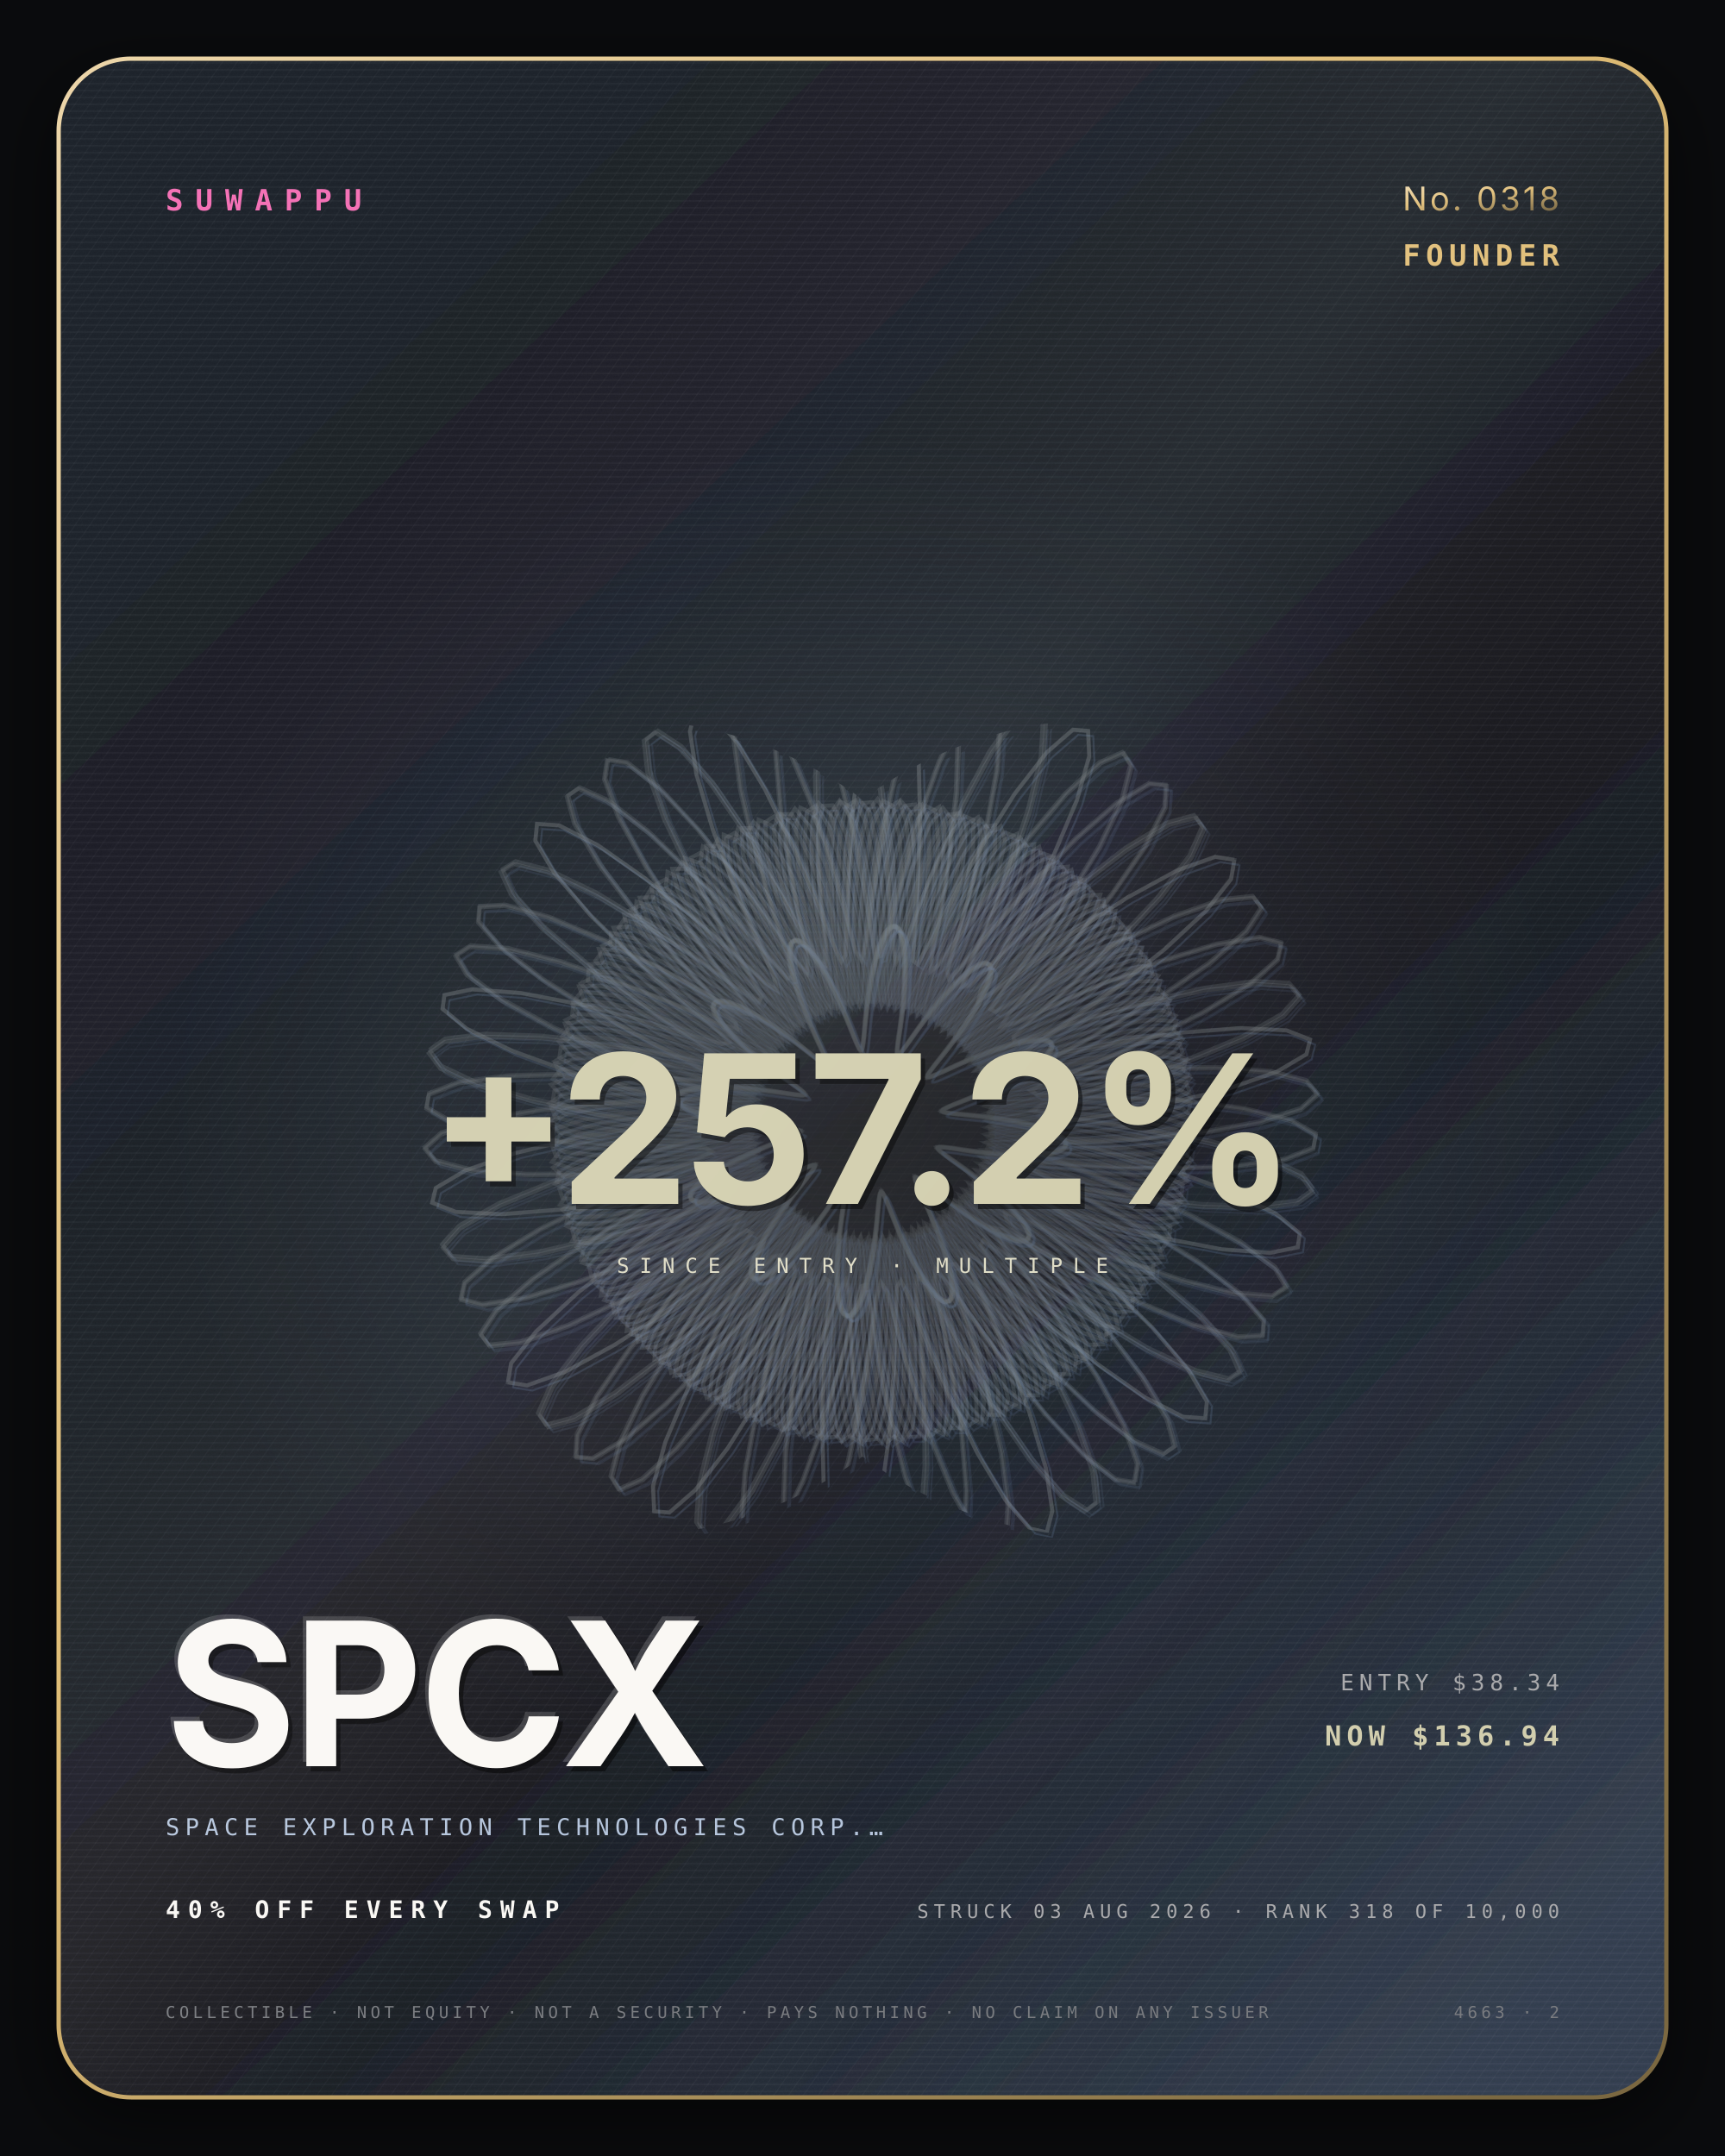
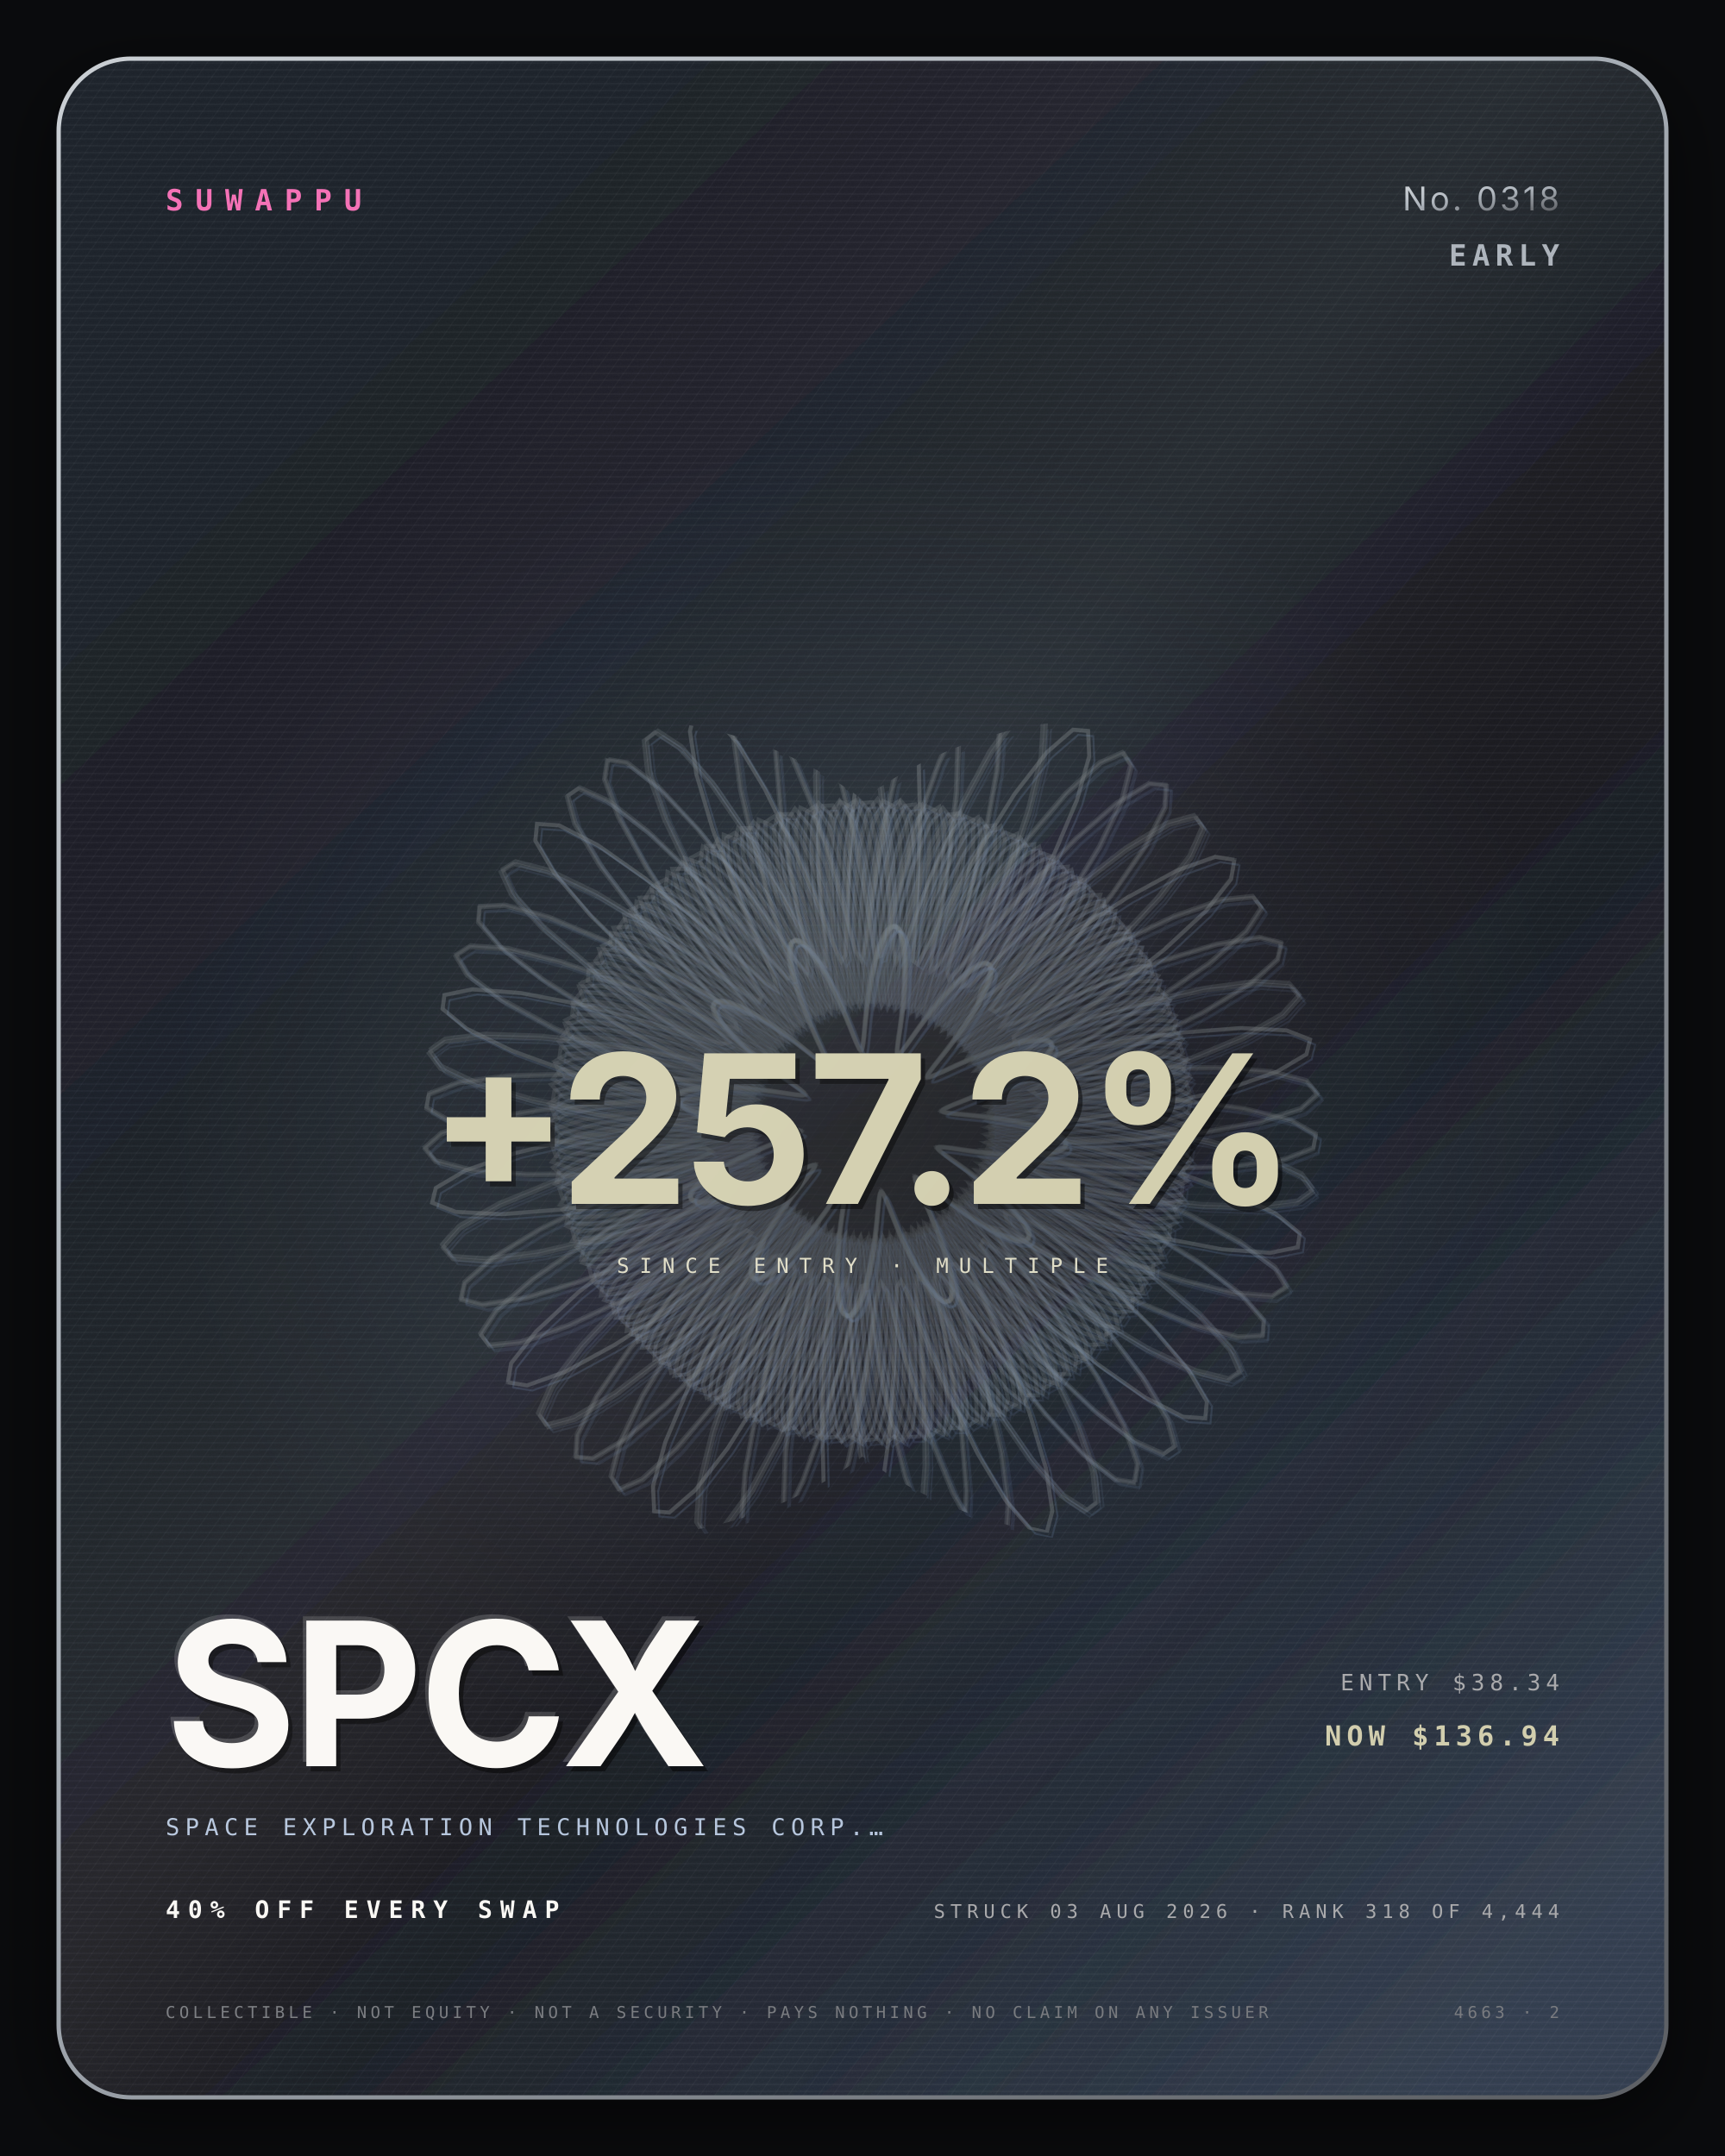
<svg xmlns="http://www.w3.org/2000/svg" width="1000" height="1250" viewBox="0 0 1000 1250" role="img" aria-label="SPCX position card">
  <defs>
    <clipPath id="cut">
      <circle cx="359" cy="654" r="237" />
      <circle cx="641" cy="654" r="237" />
    </clipPath>
    <clipPath id="card">
      <rect x="34" y="34" width="932" height="1182" rx="42" />
    </clipPath>
    <linearGradient id="mgrad" x1="0" y1="0" x2="0.9" y2="1">
-       <stop offset="0" stop-color="#ecd6aa" />
-       <stop offset="0.45" stop-color="#e0bd76" />
-       <stop offset="1" stop-color="#7b6841" />
+       <stop offset="0" stop-color="#cacfd4" />
+       <stop offset="0.45" stop-color="#aab1b9" />
+       <stop offset="1" stop-color="#5e6166" />
    </linearGradient>
    <linearGradient id="sheen" x1="0" y1="0" x2="1" y2="1">
      <stop offset="0.22" stop-color="#ffffff" stop-opacity="0" />
      <stop offset="0.46" stop-color="#ffffff" stop-opacity="0.065" />
      <stop offset="0.58" stop-color="#ffffff" stop-opacity="0.015" />
      <stop offset="0.80" stop-color="#ffffff" stop-opacity="0" />
    </linearGradient>
    <pattern id="brush" width="1000" height="4" patternUnits="userSpaceOnUse">
      <line x1="0" y1="0.5" x2="1000" y2="0.5" stroke="#ffffff" stroke-opacity="0.028" stroke-width="1" />
      <line x1="0" y1="2.5" x2="1000" y2="2.5" stroke="#000000" stroke-opacity="0.020" stroke-width="1" />
    </pattern>
    <filter id="drop" x="-6%" y="-6%" width="112%" height="112%">
      <feDropShadow dx="0" dy="14" stdDeviation="20" flood-color="#000000" flood-opacity="0.55" />
    </filter>
    <filter id="grain">
      <feTurbulence type="fractalNoise" baseFrequency="0.9" numOctaves="2" seed="7" stitchTiles="stitch" />
      <feColorMatrix type="matrix" values="0 0 0 0 0.5 0 0 0 0 0.5 0 0 0 0 0.5 0 0 0 0.04 0" />
    </filter>
    <radialGradient id="fadeg" gradientUnits="userSpaceOnUse" cx="505.0" cy="650" r="259.44">
      <stop offset="0.88" stop-color="#ffffff" />
      <stop offset="1" stop-color="#000000" />
    </radialGradient>
    <mask id="fade">
      <circle cx="505.0" cy="650" r="259.44" fill="url(#fadeg)" />
    </mask>
    <radialGradient id="vig" cx="0.5" cy="0.42" r="0.75">
      <stop offset="0.55" stop-color="#000000" stop-opacity="0" />
      <stop offset="1" stop-color="#000000" stop-opacity="0.34" />
    </radialGradient>
    <path id="e1" d="M764.4 650.0L756.4 657.9L733.9 664.4L701.2 668.5L664.6 670.2L631.0 670.0L606.8 669.4L596.3 670.4L601.1 674.7L619.8 683.4L648.4 696.6L680.8 713.3L710.4 731.3L731.2 747.9L739.2 760.2L732.5 765.9L712.6 764.1L683.2 755.4L649.6 741.7L617.8 726.7L593.4 714.2L580.0 708.1L579.0 711.2L589.4 724.4L607.8 746.6L629.7 774.7L650.0 804.4L664.0 830.3L668.7 847.9L663.1 853.8L648.2 847.1L626.6 829.0L602.3 803.4L579.2 775.5L560.8 751.6L549.2 736.8L545.0 735.1L547.2 747.6L553.6 772.7L561.2 806.2L567.4 842.2L570.1 874.0L568.1 895.6L561.6 903.0L551.7 894.8L540.2 872.4L529.1 840.5L519.7 805.1L512.8 773.3L508.2 751.2L505.0 743.4L501.8 751.2L497.2 773.3L490.3 805.1L480.9 840.5L469.8 872.4L458.3 894.8L448.4 903.0L441.9 895.6L439.9 874.0L442.6 842.2L448.8 806.2L456.4 772.7L462.8 747.6L465.0 735.1L460.8 736.8L449.2 751.6L430.8 775.5L407.7 803.4L383.4 829.0L361.8 847.1L346.9 853.8L341.3 847.9L346.0 830.3L360.0 804.4L380.3 774.7L402.2 746.6L420.6 724.4L431.0 711.2L430.0 708.1L416.6 714.2L392.2 726.7L360.4 741.7L326.8 755.4L297.4 764.1L277.5 765.9L270.8 760.2L278.8 747.9L299.6 731.3L329.2 713.3L361.6 696.6L390.2 683.4L408.9 674.7L413.7 670.4L403.2 669.4L379.0 670.0L345.4 670.2L308.8 668.5L276.1 664.4L253.6 657.9L245.6 650.0L253.6 642.1L276.1 635.6L308.8 631.5L345.4 629.8L379.0 630.0L403.2 630.6L413.7 629.6L408.9 625.3L390.2 616.6L361.6 603.4L329.2 586.7L299.6 568.7L278.8 552.1L270.8 539.8L277.5 534.1L297.4 535.9L326.8 544.6L360.4 558.3L392.2 573.3L416.6 585.8L430.0 591.9L431.0 588.8L420.6 575.6L402.2 553.4L380.3 525.3L360.0 495.6L346.0 469.7L341.3 452.1L346.9 446.2L361.8 452.9L383.4 471.0L407.7 496.6L430.8 524.5L449.2 548.4L460.8 563.2L465.0 564.9L462.8 552.4L456.4 527.3L448.8 493.8L442.6 457.8L439.9 426.0L441.9 404.4L448.4 397.0L458.3 405.2L469.8 427.6L480.9 459.5L490.3 494.9L497.2 526.7L501.8 548.8L505.0 556.6L508.2 548.8L512.8 526.7L519.7 494.9L529.1 459.5L540.2 427.6L551.7 405.2L561.6 397.0L568.1 404.4L570.1 426.0L567.4 457.8L561.2 493.8L553.6 527.3L547.2 552.4L545.0 564.9L549.2 563.2L560.8 548.4L579.2 524.5L602.3 496.6L626.6 471.0L648.2 452.9L663.1 446.2L668.7 452.1L664.0 469.7L650.0 495.6L629.7 525.3L607.8 553.4L589.4 575.6L579.0 588.8L580.0 591.9L593.4 585.8L617.8 573.3L649.6 558.3L683.2 544.6L712.6 535.9L732.5 534.1L739.2 539.8L731.2 552.1L710.4 568.7L680.8 586.7L648.4 603.4L619.8 616.6L601.1 625.3L596.3 629.6L606.8 630.6L631.0 630.0L664.6 629.8L701.2 631.5L733.9 635.6L756.4 642.1L764.4 650.0" />
    <path id="e2" d="M691.8 650.0L683.4 655.6L660.5 659.8L629.6 661.8L599.2 661.9L577.9 661.5L571.2 662.6L580.7 666.9L603.4 675.3L632.4 687.0L659.2 700.1L676.1 711.6L678.2 718.6L664.9 719.2L639.8 713.5L609.8 703.4L582.9 692.8L565.9 686.0L562.7 686.6L573.0 696.2L592.8 713.8L615.7 735.8L634.4 757.0L643.3 772.0L639.8 776.6L624.7 769.7L602.1 753.4L578.0 732.8L558.2 714.3L547.1 704.3L546.2 706.8L554.2 722.4L567.1 747.8L580.0 776.8L588.4 801.7L589.5 815.8L582.7 815.2L570.0 800.2L554.5 775.1L540.0 747.2L529.3 724.8L523.8 714.8L523.1 720.6L525.4 741.2L528.1 771.1L529.1 802.3L527.2 826.1L522.6 835.9L516.3 829.0L509.9 807.4L505.0 777.0L502.0 746.5L500.3 724.5L498.7 717.0L495.4 725.9L489.4 748.7L480.5 778.5L470.0 806.8L460.0 825.4L453.0 829.1L450.8 816.8L453.9 791.8L461.0 761.1L469.1 733.0L474.6 714.6L474.1 710.6L466.0 720.9L450.6 741.9L430.9 766.7L411.4 787.8L396.9 798.8L391.4 796.5L396.3 781.4L410.0 757.8L428.2 731.8L445.1 709.9L454.6 697.3L452.8 696.0L438.7 704.9L414.9 719.9L387.3 735.5L362.9 746.6L348.2 749.5L347.3 743.3L360.3 729.5L383.5 711.9L410.0 694.7L431.8 681.7L442.0 674.9L437.1 674.4L417.6 678.4L388.4 683.9L357.3 687.9L332.8 688.5L321.6 685.0L326.9 678.2L347.2 669.9L376.7 662.1L407.0 656.2L429.5 652.4L437.8 650.0L429.5 647.6L407.0 643.8L376.7 637.9L347.2 630.1L326.9 621.8L321.6 615.0L332.8 611.5L357.3 612.1L388.4 616.1L417.6 621.6L437.1 625.6L442.0 625.1L431.8 618.3L410.0 605.3L383.5 588.1L360.3 570.5L347.3 556.7L348.2 550.5L362.9 553.4L387.3 564.5L414.9 580.1L438.7 595.1L452.8 604.0L454.6 602.7L445.1 590.1L428.2 568.2L410.0 542.2L396.3 518.6L391.4 503.5L396.9 501.2L411.4 512.2L430.9 533.3L450.6 558.1L466.0 579.1L474.1 589.4L474.6 585.4L469.1 567.0L461.0 538.9L453.9 508.2L450.8 483.2L453.0 470.9L460.0 474.6L470.0 493.2L480.5 521.5L489.4 551.3L495.4 574.1L498.7 583.0L500.3 575.5L502.0 553.5L505.0 523.0L509.9 492.6L516.3 471.0L522.6 464.1L527.2 473.9L529.1 497.7L528.1 528.9L525.4 558.8L523.1 579.4L523.8 585.2L529.3 575.2L540.0 552.8L554.5 524.9L570.0 499.8L582.7 484.8L589.5 484.2L588.4 498.3L580.0 523.2L567.1 552.2L554.2 577.6L546.2 593.2L547.1 595.7L558.2 585.7L578.0 567.2L602.1 546.6L624.7 530.3L639.8 523.4L643.3 528.0L634.4 543.0L615.7 564.2L592.8 586.2L573.0 603.8L562.7 613.4L565.9 614.0L582.9 607.2L609.8 596.6L639.8 586.5L664.9 580.8L678.2 581.4L676.1 588.4L659.2 599.9L632.4 613.0L603.4 624.7L580.7 633.1L571.2 637.4L577.9 638.5L599.2 638.1L629.6 638.2L660.5 640.2L683.4 644.4L691.8 650.0" />
    <path id="e3" d="M619.2 650.0L616.5 653.5L609.0 656.5L597.8 658.8L584.3 660.0L570.5 660.4L558.4 660.2L549.5 660.0L545.1 660.3L545.6 661.8L550.7 664.9L559.6 669.7L570.8 676.1L582.5 683.5L592.9 691.4L600.5 698.7L604.0 704.4L603.0 708.0L597.6 708.7L588.5 706.7L576.9 702.3L564.5 696.2L552.8 689.6L543.3 683.7L536.8 679.9L534.1 679.1L534.9 681.8L538.7 688.3L544.6 697.8L551.2 709.5L557.3 721.9L561.7 733.5L563.7 742.6L563.0 748.0L559.4 749.0L553.7 745.5L546.4 737.9L538.5 727.5L531.1 715.8L524.7 704.6L519.9 695.7L516.8 690.6L515.3 690.1L515.0 694.5L515.2 703.4L515.4 715.5L515.0 729.3L513.8 742.8L511.5 754.0L508.5 761.5L505.0 764.2L501.5 761.5L498.5 754.0L496.2 742.8L495.0 729.3L494.6 715.5L494.8 703.4L495.0 694.5L494.7 690.1L493.2 690.6L490.1 695.7L485.3 704.6L478.9 715.8L471.5 727.5L463.6 737.9L456.3 745.5L450.6 749.0L447.0 748.0L446.3 742.6L448.3 733.5L452.7 721.9L458.8 709.5L465.4 697.8L471.3 688.3L475.1 681.8L475.9 679.1L473.2 679.9L466.7 683.7L457.2 689.6L445.5 696.2L433.1 702.3L421.5 706.7L412.4 708.7L407.0 708.0L406.0 704.4L409.5 698.7L417.1 691.4L427.5 683.5L439.2 676.1L450.4 669.7L459.3 664.9L464.4 661.8L464.9 660.3L460.5 660.0L451.6 660.2L439.5 660.4L425.7 660.0L412.2 658.8L401.0 656.5L393.5 653.5L390.8 650.0L393.5 646.5L401.0 643.5L412.2 641.2L425.7 640.0L439.5 639.6L451.6 639.8L460.5 640.0L464.9 639.7L464.4 638.2L459.3 635.1L450.4 630.3L439.2 623.9L427.5 616.5L417.1 608.6L409.5 601.3L406.0 595.6L407.0 592.0L412.4 591.3L421.5 593.3L433.1 597.7L445.5 603.8L457.2 610.4L466.7 616.3L473.2 620.1L475.9 620.9L475.1 618.2L471.3 611.7L465.4 602.2L458.8 590.5L452.7 578.1L448.3 566.5L446.3 557.4L447.0 552.0L450.6 551.0L456.3 554.5L463.6 562.1L471.5 572.5L478.9 584.2L485.3 595.4L490.1 604.3L493.2 609.4L494.7 609.9L495.0 605.5L494.8 596.6L494.6 584.5L495.0 570.7L496.2 557.2L498.5 546.0L501.5 538.5L505.0 535.8L508.5 538.5L511.5 546.0L513.8 557.2L515.0 570.7L515.4 584.5L515.2 596.6L515.0 605.5L515.3 609.9L516.8 609.4L519.9 604.3L524.7 595.4L531.1 584.2L538.5 572.5L546.4 562.1L553.7 554.5L559.4 551.0L563.0 552.0L563.7 557.4L561.7 566.5L557.3 578.1L551.2 590.5L544.6 602.2L538.7 611.7L534.9 618.2L534.1 620.9L536.8 620.1L543.3 616.3L552.8 610.4L564.5 603.8L576.9 597.7L588.5 593.3L597.6 591.3L603.0 592.0L604.0 595.6L600.5 601.3L592.9 608.6L582.5 616.5L570.8 623.9L559.6 630.3L550.7 635.1L545.6 638.2L545.1 639.7L549.5 640.0L558.4 639.8L570.5 639.6L584.3 640.0L597.8 641.2L609.0 643.5L616.5 646.5L619.2 650.0" />
    <linearGradient id="plate" x1="0.1" y1="0" x2="0.85" y2="1">
      <stop offset="0" stop-color="#1e232c" />
      <stop offset="0.62" stop-color="#14171d" />
      <stop offset="1" stop-color="#333e4f" />
    </linearGradient>
    <radialGradient id="bloom" cx="0.5" cy="0.5" r="0.5">
      <stop offset="0" stop-color="#c3bf95" stop-opacity="0.12" />
      <stop offset="0.5" stop-color="#7d9cc9" stop-opacity="0.06" />
      <stop offset="1" stop-color="#7d9cc9" stop-opacity="0" />
    </radialGradient>
    <radialGradient id="clear" cx="0.5" cy="0.5" r="0.5">
      <stop offset="0" stop-color="#14171d" stop-opacity="0.62" />
      <stop offset="0.42" stop-color="#14171d" stop-opacity="0.40" />
      <stop offset="1" stop-color="#14171d" stop-opacity="0" />
    </radialGradient>
    <pattern id="hatch" width="7" height="7" patternUnits="userSpaceOnUse" patternTransform="rotate(35)">
      <line x1="0" y1="0" x2="0" y2="7" stroke="#ffffff" stroke-opacity="0.030" stroke-width="1" />
    </pattern>
  </defs>
  <rect width="1000" height="1250" fill="#0a0b0d" />
  <rect x="34" y="34" width="932" height="1182" rx="42" fill="url(#plate)" filter="url(#drop)" />
  <g clip-path="url(#card)">
    <rect width="1000" height="1250" fill="url(#hatch)" />
    <rect width="1000" height="1250" fill="url(#brush)" />
    <rect width="1000" height="1250" filter="url(#grain)" />
    <ellipse cx="505.0" cy="650" rx="409.44" ry="399.44" fill="url(#bloom)" />
    <g clip-path="url(#cut)" stroke="#9ba3a4" fill="none" stroke-width="2.3" opacity="0.66">
      <use href="#e1" transform="rotate(53.80 505.0 650)" opacity="0.26" />
      <use href="#e1" transform="rotate(99.03 505.0 650)" opacity="0.26" />
      <use href="#e1" transform="rotate(144.29 505.0 650)" opacity="0.26" />
      <use href="#e1" transform="rotate(189.18 505.0 650)" opacity="0.26" />
      <use href="#e1" transform="rotate(234.03 505.0 650)" opacity="0.26" />
      <use href="#e1" transform="rotate(279.30 505.0 650)" opacity="0.26" />
      <use href="#e1" transform="rotate(324.25 505.0 650)" opacity="0.26" />
      <use href="#e1" transform="rotate(368.72 505.0 650)" opacity="0.26" />
      <use href="#e2" transform="rotate(150.11 505.0 650)" opacity="0.28" />
      <use href="#e2" transform="rotate(176.07 505.0 650)" opacity="0.28" />
      <use href="#e2" transform="rotate(201.49 505.0 650)" opacity="0.28" />
      <use href="#e2" transform="rotate(226.96 505.0 650)" opacity="0.28" />
      <use href="#e2" transform="rotate(253.37 505.0 650)" opacity="0.28" />
      <use href="#e2" transform="rotate(278.89 505.0 650)" opacity="0.28" />
      <use href="#e2" transform="rotate(304.50 505.0 650)" opacity="0.28" />
      <use href="#e2" transform="rotate(330.18 505.0 650)" opacity="0.28" />
      <use href="#e2" transform="rotate(355.71 505.0 650)" opacity="0.28" />
      <use href="#e2" transform="rotate(381.49 505.0 650)" opacity="0.28" />
      <use href="#e2" transform="rotate(407.70 505.0 650)" opacity="0.28" />
      <use href="#e2" transform="rotate(433.56 505.0 650)" opacity="0.28" />
      <use href="#e2" transform="rotate(458.58 505.0 650)" opacity="0.28" />
      <use href="#e2" transform="rotate(484.54 505.0 650)" opacity="0.28" />
      <use href="#e3" transform="rotate(187.10 505.0 650)" opacity="0.3" />
      <use href="#e3" transform="rotate(246.47 505.0 650)" opacity="0.3" />
      <use href="#e3" transform="rotate(306.53 505.0 650)" opacity="0.3" />
      <use href="#e3" transform="rotate(366.77 505.0 650)" opacity="0.3" />
      <use href="#e3" transform="rotate(427.22 505.0 650)" opacity="0.3" />
      <use href="#e3" transform="rotate(487.08 505.0 650)" opacity="0.3" />
    </g>
    <g clip-path="url(#cut)" stroke="#7d9cc9" fill="none" stroke-width="1.1" opacity="0.40" transform="translate(3 3)">
      <use href="#e1" transform="rotate(53.80 505.0 650)" opacity="0.26" />
      <use href="#e1" transform="rotate(99.03 505.0 650)" opacity="0.26" />
      <use href="#e1" transform="rotate(144.29 505.0 650)" opacity="0.26" />
      <use href="#e1" transform="rotate(189.18 505.0 650)" opacity="0.26" />
      <use href="#e1" transform="rotate(234.03 505.0 650)" opacity="0.26" />
      <use href="#e1" transform="rotate(279.30 505.0 650)" opacity="0.26" />
      <use href="#e1" transform="rotate(324.25 505.0 650)" opacity="0.26" />
      <use href="#e1" transform="rotate(368.72 505.0 650)" opacity="0.26" />
      <use href="#e2" transform="rotate(150.11 505.0 650)" opacity="0.28" />
      <use href="#e2" transform="rotate(176.07 505.0 650)" opacity="0.28" />
      <use href="#e2" transform="rotate(201.49 505.0 650)" opacity="0.28" />
      <use href="#e2" transform="rotate(226.96 505.0 650)" opacity="0.28" />
      <use href="#e2" transform="rotate(253.37 505.0 650)" opacity="0.28" />
      <use href="#e2" transform="rotate(278.89 505.0 650)" opacity="0.28" />
      <use href="#e2" transform="rotate(304.50 505.0 650)" opacity="0.28" />
      <use href="#e2" transform="rotate(330.18 505.0 650)" opacity="0.28" />
      <use href="#e2" transform="rotate(355.71 505.0 650)" opacity="0.28" />
      <use href="#e2" transform="rotate(381.49 505.0 650)" opacity="0.28" />
      <use href="#e2" transform="rotate(407.70 505.0 650)" opacity="0.28" />
      <use href="#e2" transform="rotate(433.56 505.0 650)" opacity="0.28" />
      <use href="#e2" transform="rotate(458.58 505.0 650)" opacity="0.28" />
      <use href="#e2" transform="rotate(484.54 505.0 650)" opacity="0.28" />
      <use href="#e3" transform="rotate(187.10 505.0 650)" opacity="0.3" />
      <use href="#e3" transform="rotate(246.47 505.0 650)" opacity="0.3" />
      <use href="#e3" transform="rotate(306.53 505.0 650)" opacity="0.3" />
      <use href="#e3" transform="rotate(366.77 505.0 650)" opacity="0.3" />
      <use href="#e3" transform="rotate(427.22 505.0 650)" opacity="0.3" />
      <use href="#e3" transform="rotate(487.08 505.0 650)" opacity="0.3" />
    </g>
    <text x="96" y="122" font-family="'Geist Mono','SFMono-Regular',Menlo,Consolas,'DejaVu Sans Mono',monospace" font-size="17" font-weight="bold" letter-spacing="7.0" fill="#f472b6" text-anchor="start">SUWAPPU</text>
    <text x="904" y="122" font-family="Geist,'Inter',system-ui,-apple-system,'Liberation Sans',Arial,sans-serif" font-size="19" fill="url(#mgrad)" text-anchor="end" letter-spacing="1.6">No. 0318</text>
-     <text x="904" y="154" font-family="'Geist Mono','SFMono-Regular',Menlo,Consolas,'DejaVu Sans Mono',monospace" font-size="17" font-weight="bold" letter-spacing="3.2" fill="#e0bd76" text-anchor="end">FOUNDER</text>
+     <text x="904" y="154" font-family="'Geist Mono','SFMono-Regular',Menlo,Consolas,'DejaVu Sans Mono',monospace" font-size="17" font-weight="bold" letter-spacing="3.2" fill="#aab1b9" text-anchor="end">EARLY</text>
    <text x="98.5" y="1027" font-family="Geist,'Inter',system-ui,-apple-system,'Liberation Sans',Arial,sans-serif" font-size="116" font-weight="bold" letter-spacing="-2" fill="#000000" fill-opacity="0.55">SPCX</text>
    <text x="94" y="1021.5" font-family="Geist,'Inter',system-ui,-apple-system,'Liberation Sans',Arial,sans-serif" font-size="116" font-weight="bold" letter-spacing="-2" fill="#ffffff" fill-opacity="0.16">SPCX</text>
    <text x="96" y="1024" font-family="Geist,'Inter',system-ui,-apple-system,'Liberation Sans',Arial,sans-serif" font-size="116" font-weight="bold" letter-spacing="-2" fill="#faf8f4">SPCX</text>
    <text x="96" y="1064" font-family="'Geist Mono','SFMono-Regular',Menlo,Consolas,'DejaVu Sans Mono',monospace" font-size="13.5" font-weight="normal" letter-spacing="3.2" fill="#b5c5dc" text-anchor="start">SPACE EXPLORATION TECHNOLOGIES CORP.…</text>
    <text x="904" y="980" font-family="'Geist Mono','SFMono-Regular',Menlo,Consolas,'DejaVu Sans Mono',monospace" font-size="13" font-weight="normal" letter-spacing="3.0" fill="#aaaaac" text-anchor="end">ENTRY $38.34</text>
    <text x="904" y="1012" font-family="'Geist Mono','SFMono-Regular',Menlo,Consolas,'DejaVu Sans Mono',monospace" font-size="16" font-weight="bold" letter-spacing="3.0" fill="#d2ceae" text-anchor="end">NOW $136.94</text>
    <ellipse cx="500.0" cy="654" rx="248" ry="141" fill="url(#clear)" />
    <text x="502.5" y="701" font-family="Geist,'Inter',system-ui,-apple-system,'Liberation Sans',Arial,sans-serif" font-size="120" font-weight="bold" text-anchor="middle" letter-spacing="-3" fill="#000000" fill-opacity="0.5">+257.2%</text>
    <text x="500.0" y="698" font-family="Geist,'Inter',system-ui,-apple-system,'Liberation Sans',Arial,sans-serif" font-size="120" font-weight="bold" text-anchor="middle" letter-spacing="-3" fill="#d2ceae">+257.2%</text>
    <text x="500.0" y="738" font-family="'Geist Mono','SFMono-Regular',Menlo,Consolas,'DejaVu Sans Mono',monospace" font-size="12" font-weight="normal" letter-spacing="6.0" fill="#e0ddc6" text-anchor="middle">SINCE ENTRY · MULTIPLE</text>
    <text x="96" y="1112" font-family="'Geist Mono','SFMono-Regular',Menlo,Consolas,'DejaVu Sans Mono',monospace" font-size="14" font-weight="bold" letter-spacing="4.5" fill="#faf8f4" text-anchor="start">40% OFF EVERY SWAP</text>
-     <text x="904" y="1112" font-family="'Geist Mono','SFMono-Regular',Menlo,Consolas,'DejaVu Sans Mono',monospace" font-size="11" font-weight="normal" letter-spacing="3.0" fill="#aaaaac" text-anchor="end">STRUCK 03 AUG 2026 · RANK 318 OF 10,000</text>
+     <text x="904" y="1112" font-family="'Geist Mono','SFMono-Regular',Menlo,Consolas,'DejaVu Sans Mono',monospace" font-size="11" font-weight="normal" letter-spacing="3.0" fill="#aaaaac" text-anchor="end">STRUCK 03 AUG 2026 · RANK 318 OF 4,444</text>
    <text x="96" y="1170" font-family="'Geist Mono','SFMono-Regular',Menlo,Consolas,'DejaVu Sans Mono',monospace" font-size="9.5" font-weight="normal" letter-spacing="2.2" fill="#797b7f" text-anchor="start">COLLECTIBLE · NOT EQUITY · NOT A SECURITY · PAYS NOTHING · NO CLAIM ON ANY ISSUER</text>
    <text x="904" y="1170" font-family="'Geist Mono','SFMono-Regular',Menlo,Consolas,'DejaVu Sans Mono',monospace" font-size="9.5" font-weight="normal" letter-spacing="2.2" fill="#797b7f" text-anchor="end">4663 · 2</text>
    <rect width="1000" height="1250" fill="url(#sheen)" />
  </g>
  <rect x="34" y="34" width="932" height="1182" rx="42" fill="none" stroke="url(#mgrad)" stroke-width="2.5" />
</svg>
